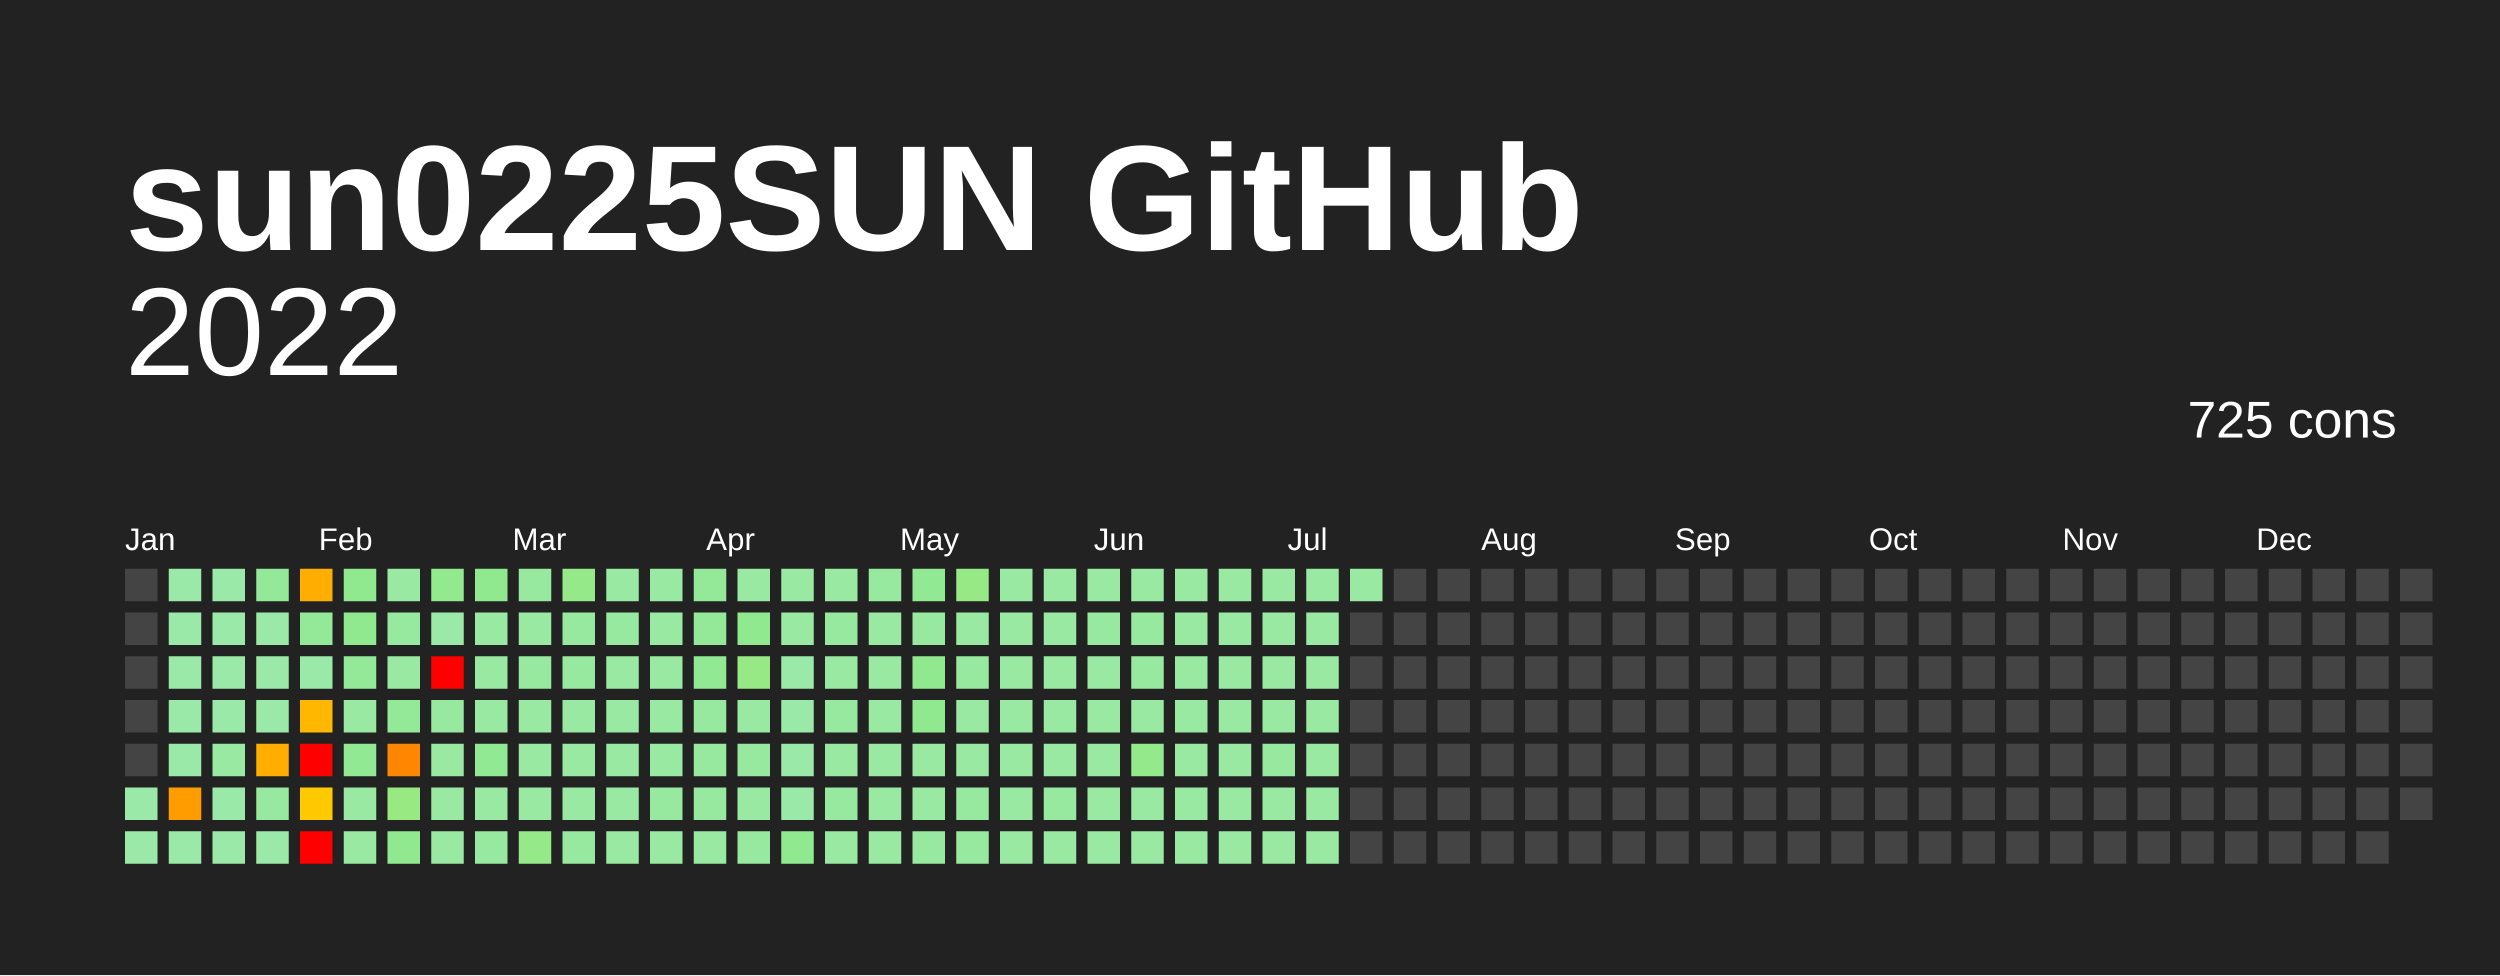
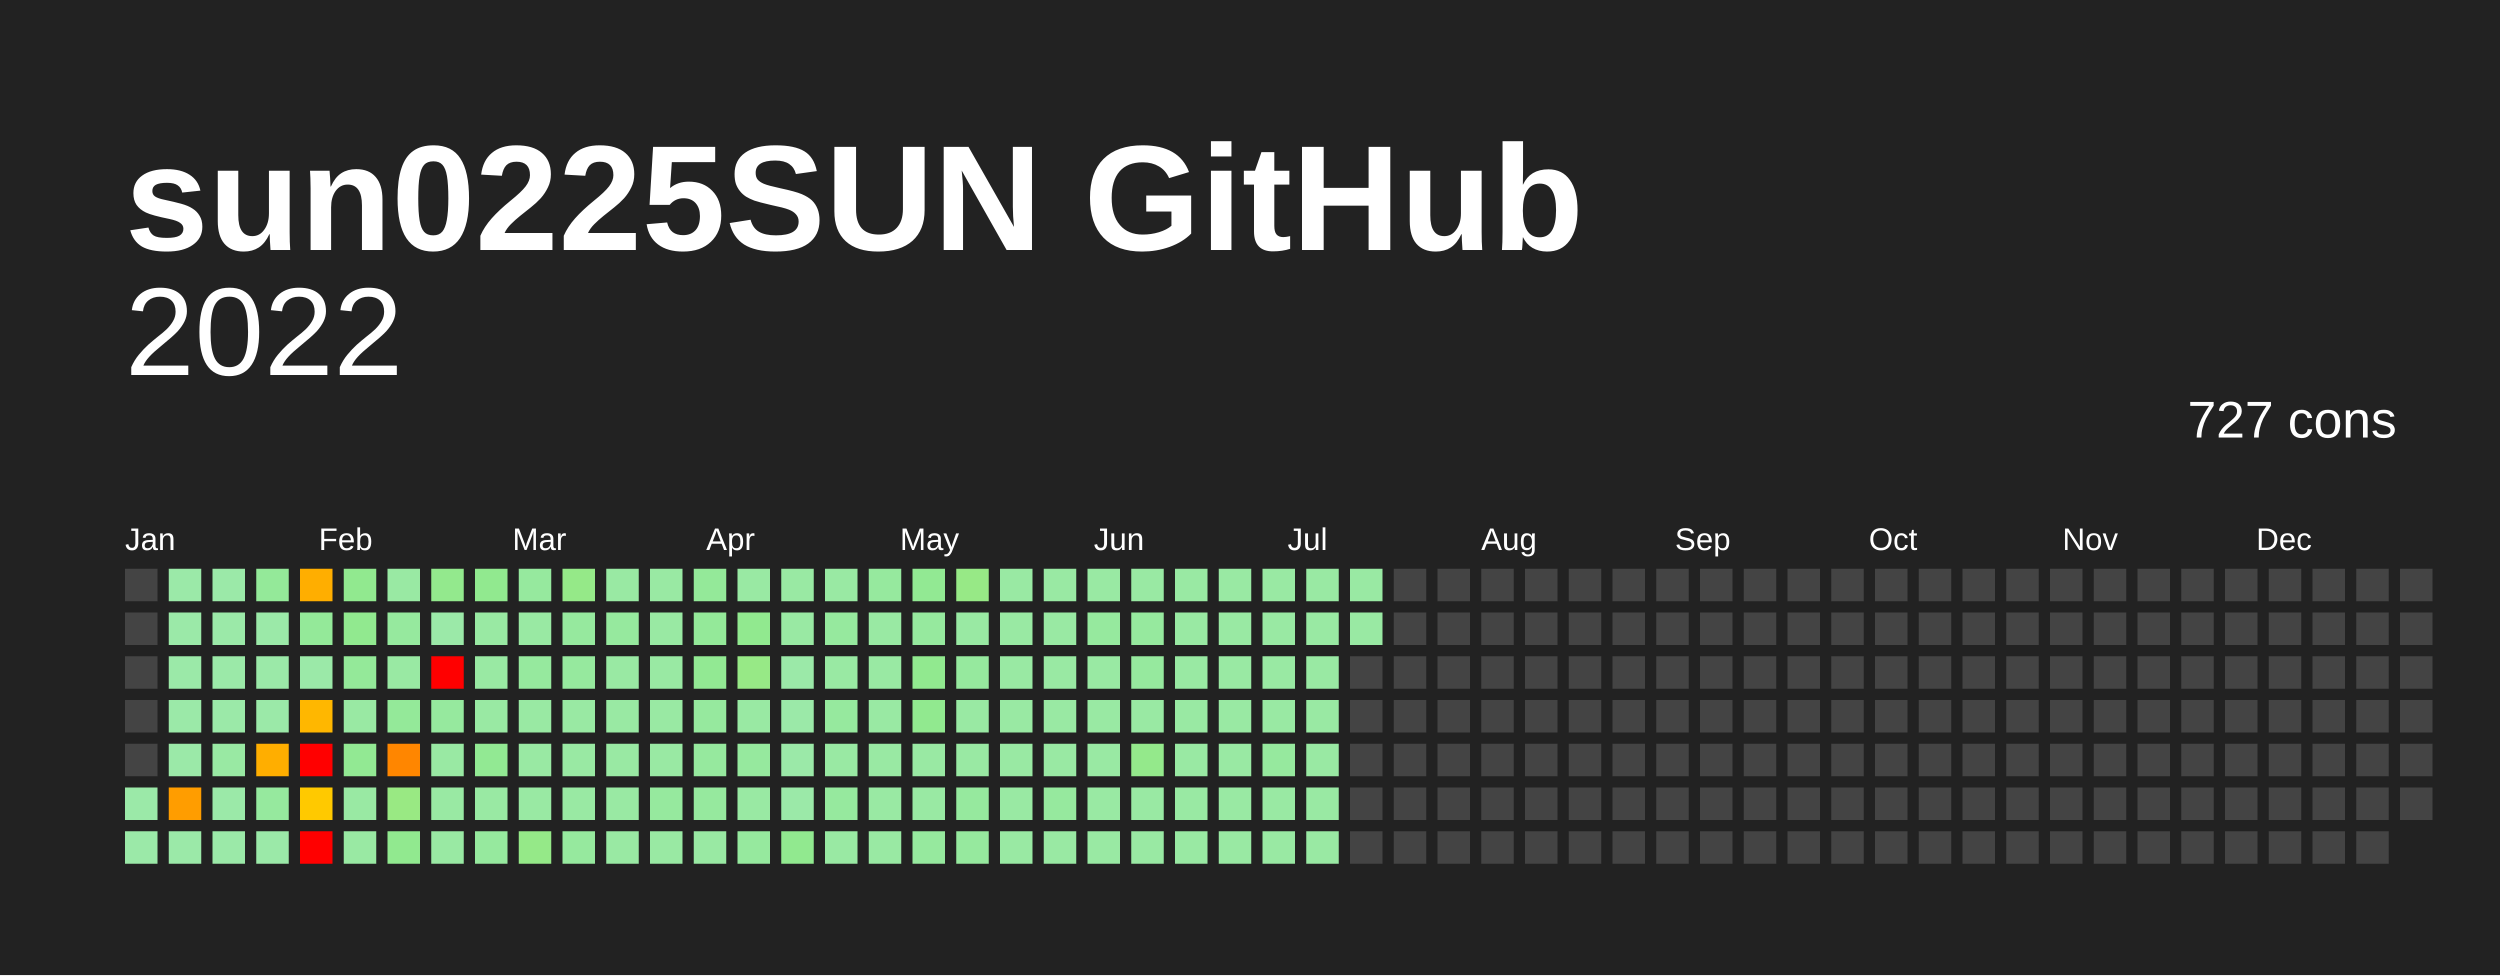
<svg xmlns="http://www.w3.org/2000/svg" baseProfile="full" height="78mm" version="1.1" viewBox="0,0,200,78" width="200mm">
  <defs />
  <rect fill="#222222" height="78" width="200" x="0" y="0" />
  <text fill="#FFFFFF" style="font-size:12px; font-family:Arial; font-weight:bold;" x="10" y="20">sun0225SUN GitHub</text>
  <text alignment-baseline="hanging" fill="#FFFFFF" style="font-size:10.0px; font-family:Arial;" x="10" y="30">2022</text>
-   <text alignment-baseline="hanging" fill="#FFFFFF" style="font-size:4.125px; font-family:Arial;" x="175" y="35">725 cons</text>
+   <text alignment-baseline="hanging" fill="#FFFFFF" style="font-size:4.125px; font-family:Arial;" x="175" y="35">727 cons</text>
  <text fill="#FFFFFF" style="font-size:2.5px; font-family:Arial" x="10.0" y="44">Jan</text>
  <text fill="#FFFFFF" style="font-size:2.5px; font-family:Arial" x="25.5" y="44">Feb</text>
  <text fill="#FFFFFF" style="font-size:2.5px; font-family:Arial" x="41.0" y="44">Mar</text>
  <text fill="#FFFFFF" style="font-size:2.5px; font-family:Arial" x="56.5" y="44">Apr</text>
  <text fill="#FFFFFF" style="font-size:2.5px; font-family:Arial" x="72.0" y="44">May</text>
  <text fill="#FFFFFF" style="font-size:2.5px; font-family:Arial" x="87.5" y="44">Jun</text>
  <text fill="#FFFFFF" style="font-size:2.5px; font-family:Arial" x="103.0" y="44">Jul</text>
  <text fill="#FFFFFF" style="font-size:2.5px; font-family:Arial" x="118.5" y="44">Aug</text>
  <text fill="#FFFFFF" style="font-size:2.5px; font-family:Arial" x="134.0" y="44">Sep</text>
  <text fill="#FFFFFF" style="font-size:2.5px; font-family:Arial" x="149.5" y="44">Oct</text>
  <text fill="#FFFFFF" style="font-size:2.5px; font-family:Arial" x="165.0" y="44">Nov</text>
  <text fill="#FFFFFF" style="font-size:2.5px; font-family:Arial" x="180.5" y="44">Dec</text>
  <rect fill="#444444" height="2.6" width="2.6" x="10.0" y="45.5" />
  <rect fill="#444444" height="2.6" width="2.6" x="10.0" y="49.0" />
  <rect fill="#444444" height="2.6" width="2.6" x="10.0" y="52.5" />
  <rect fill="#444444" height="2.6" width="2.6" x="10.0" y="56.0" />
  <rect fill="#444444" height="2.6" width="2.6" x="10.0" y="59.5" />
  <rect fill="#9be9a8" height="2.6" width="2.6" x="10.0" y="63.0" />
  <rect fill="#9be9a8" height="2.6" width="2.6" x="10.0" y="66.5" />
  <rect fill="#9be9a8" height="2.6" width="2.6" x="13.5" y="45.5" />
  <rect fill="#9be9a8" height="2.6" width="2.6" x="13.5" y="49.0" />
  <rect fill="#9be9a8" height="2.6" width="2.6" x="13.5" y="52.5" />
  <rect fill="#9be9a8" height="2.6" width="2.6" x="13.5" y="56.0" />
  <rect fill="#9be9a8" height="2.6" width="2.6" x="13.5" y="59.5" />
  <rect fill="#ff9d00" height="2.6" width="2.6" x="13.5" y="63.0" />
  <rect fill="#9be9a8" height="2.6" width="2.6" x="13.5" y="66.5" />
  <rect fill="#9be9a8" height="2.6" width="2.6" x="17.0" y="45.5" />
  <rect fill="#9be9a8" height="2.6" width="2.6" x="17.0" y="49.0" />
  <rect fill="#9be9a8" height="2.6" width="2.6" x="17.0" y="52.5" />
  <rect fill="#9be9a8" height="2.6" width="2.6" x="17.0" y="56.0" />
  <rect fill="#99e9a3" height="2.6" width="2.6" x="17.0" y="59.5" />
  <rect fill="#9be9a8" height="2.6" width="2.6" x="17.0" y="63.0" />
  <rect fill="#9be9a8" height="2.6" width="2.6" x="17.0" y="66.5" />
  <rect fill="#94e999" height="2.6" width="2.6" x="20.5" y="45.5" />
  <rect fill="#9be9a8" height="2.6" width="2.6" x="20.5" y="49.0" />
  <rect fill="#9be9a8" height="2.6" width="2.6" x="20.5" y="52.5" />
  <rect fill="#9be9a8" height="2.6" width="2.6" x="20.5" y="56.0" />
  <rect fill="#ffae00" height="2.6" width="2.6" x="20.5" y="59.5" />
  <rect fill="#96e99e" height="2.6" width="2.6" x="20.5" y="63.0" />
  <rect fill="#9be9a8" height="2.6" width="2.6" x="20.5" y="66.5" />
  <rect fill="#ffae00" height="2.6" width="2.6" x="24.0" y="45.5" />
  <rect fill="#94e999" height="2.6" width="2.6" x="24.0" y="49.0" />
  <rect fill="#9be9a8" height="2.6" width="2.6" x="24.0" y="52.5" />
  <rect fill="#ffb700" height="2.6" width="2.6" x="24.0" y="56.0" />
  <rect fill="red" height="2.6" width="2.6" x="24.0" y="59.5" />
  <rect fill="#ffc900" height="2.6" width="2.6" x="24.0" y="63.0" />
  <rect fill="red" height="2.6" width="2.6" x="24.0" y="66.5" />
  <rect fill="#91e98f" height="2.6" width="2.6" x="27.5" y="45.5" />
  <rect fill="#91e98f" height="2.6" width="2.6" x="27.5" y="49.0" />
  <rect fill="#94e999" height="2.6" width="2.6" x="27.5" y="52.5" />
  <rect fill="#99e9a3" height="2.6" width="2.6" x="27.5" y="56.0" />
  <rect fill="#92e993" height="2.6" width="2.6" x="27.5" y="59.5" />
  <rect fill="#99e9a3" height="2.6" width="2.6" x="27.5" y="63.0" />
  <rect fill="#99e9a3" height="2.6" width="2.6" x="27.5" y="66.5" />
  <rect fill="#99e9a3" height="2.6" width="2.6" x="31.0" y="45.5" />
  <rect fill="#96e99e" height="2.6" width="2.6" x="31.0" y="49.0" />
  <rect fill="#99e9a3" height="2.6" width="2.6" x="31.0" y="52.5" />
  <rect fill="#94e999" height="2.6" width="2.6" x="31.0" y="56.0" />
  <rect fill="#ff8600" height="2.6" width="2.6" x="31.0" y="59.5" />
  <rect fill="#99e983" height="2.6" width="2.6" x="31.0" y="63.0" />
  <rect fill="#91e98f" height="2.6" width="2.6" x="31.0" y="66.5" />
  <rect fill="#93e98d" height="2.6" width="2.6" x="34.5" y="45.5" />
  <rect fill="#9be9a8" height="2.6" width="2.6" x="34.5" y="49.0" />
  <rect fill="red" height="2.6" width="2.6" x="34.5" y="52.5" />
  <rect fill="#96e99e" height="2.6" width="2.6" x="34.5" y="56.0" />
  <rect fill="#99e9a3" height="2.6" width="2.6" x="34.5" y="59.5" />
  <rect fill="#99e9a3" height="2.6" width="2.6" x="34.5" y="63.0" />
  <rect fill="#99e9a3" height="2.6" width="2.6" x="34.5" y="66.5" />
  <rect fill="#91e98f" height="2.6" width="2.6" x="38.0" y="45.5" />
  <rect fill="#99e9a3" height="2.6" width="2.6" x="38.0" y="49.0" />
  <rect fill="#99e9a3" height="2.6" width="2.6" x="38.0" y="52.5" />
  <rect fill="#99e9a3" height="2.6" width="2.6" x="38.0" y="56.0" />
  <rect fill="#92e993" height="2.6" width="2.6" x="38.0" y="59.5" />
  <rect fill="#99e9a3" height="2.6" width="2.6" x="38.0" y="63.0" />
  <rect fill="#96e99e" height="2.6" width="2.6" x="38.0" y="66.5" />
  <rect fill="#96e99e" height="2.6" width="2.6" x="41.5" y="45.5" />
  <rect fill="#99e9a3" height="2.6" width="2.6" x="41.5" y="49.0" />
  <rect fill="#96e99e" height="2.6" width="2.6" x="41.5" y="52.5" />
  <rect fill="#99e9a3" height="2.6" width="2.6" x="41.5" y="56.0" />
  <rect fill="#99e9a3" height="2.6" width="2.6" x="41.5" y="59.5" />
  <rect fill="#99e9a3" height="2.6" width="2.6" x="41.5" y="63.0" />
  <rect fill="#95e988" height="2.6" width="2.6" x="41.5" y="66.5" />
  <rect fill="#95e988" height="2.6" width="2.6" x="45.0" y="45.5" />
  <rect fill="#96e99e" height="2.6" width="2.6" x="45.0" y="49.0" />
  <rect fill="#96e99e" height="2.6" width="2.6" x="45.0" y="52.5" />
  <rect fill="#99e9a3" height="2.6" width="2.6" x="45.0" y="56.0" />
  <rect fill="#99e9a3" height="2.6" width="2.6" x="45.0" y="59.5" />
  <rect fill="#99e9a3" height="2.6" width="2.6" x="45.0" y="63.0" />
  <rect fill="#96e99e" height="2.6" width="2.6" x="45.0" y="66.5" />
  <rect fill="#99e9a3" height="2.6" width="2.6" x="48.5" y="45.5" />
  <rect fill="#96e99e" height="2.6" width="2.6" x="48.5" y="49.0" />
  <rect fill="#99e9a3" height="2.6" width="2.6" x="48.5" y="52.5" />
  <rect fill="#99e9a3" height="2.6" width="2.6" x="48.5" y="56.0" />
  <rect fill="#99e9a3" height="2.6" width="2.6" x="48.5" y="59.5" />
  <rect fill="#99e9a3" height="2.6" width="2.6" x="48.5" y="63.0" />
  <rect fill="#99e9a3" height="2.6" width="2.6" x="48.5" y="66.5" />
  <rect fill="#99e9a3" height="2.6" width="2.6" x="52.0" y="45.5" />
  <rect fill="#99e9a3" height="2.6" width="2.6" x="52.0" y="49.0" />
  <rect fill="#99e9a3" height="2.6" width="2.6" x="52.0" y="52.5" />
  <rect fill="#99e9a3" height="2.6" width="2.6" x="52.0" y="56.0" />
  <rect fill="#99e9a3" height="2.6" width="2.6" x="52.0" y="59.5" />
  <rect fill="#96e99e" height="2.6" width="2.6" x="52.0" y="63.0" />
  <rect fill="#99e9a3" height="2.6" width="2.6" x="52.0" y="66.5" />
  <rect fill="#94e999" height="2.6" width="2.6" x="55.5" y="45.5" />
  <rect fill="#94e999" height="2.6" width="2.6" x="55.5" y="49.0" />
  <rect fill="#92e993" height="2.6" width="2.6" x="55.5" y="52.5" />
  <rect fill="#96e99e" height="2.6" width="2.6" x="55.5" y="56.0" />
  <rect fill="#96e99e" height="2.6" width="2.6" x="55.5" y="59.5" />
  <rect fill="#96e99e" height="2.6" width="2.6" x="55.5" y="63.0" />
  <rect fill="#99e9a3" height="2.6" width="2.6" x="55.5" y="66.5" />
  <rect fill="#99e9a3" height="2.6" width="2.6" x="59.0" y="45.5" />
  <rect fill="#91e98f" height="2.6" width="2.6" x="59.0" y="49.0" />
  <rect fill="#97e986" height="2.6" width="2.6" x="59.0" y="52.5" />
  <rect fill="#99e9a3" height="2.6" width="2.6" x="59.0" y="56.0" />
  <rect fill="#96e99e" height="2.6" width="2.6" x="59.0" y="59.5" />
  <rect fill="#99e9a3" height="2.6" width="2.6" x="59.0" y="63.0" />
  <rect fill="#96e99e" height="2.6" width="2.6" x="59.0" y="66.5" />
  <rect fill="#99e9a3" height="2.6" width="2.6" x="62.5" y="45.5" />
  <rect fill="#99e9a3" height="2.6" width="2.6" x="62.5" y="49.0" />
  <rect fill="#9be9a8" height="2.6" width="2.6" x="62.5" y="52.5" />
  <rect fill="#9be9a8" height="2.6" width="2.6" x="62.5" y="56.0" />
  <rect fill="#9be9a8" height="2.6" width="2.6" x="62.5" y="59.5" />
  <rect fill="#9be9a8" height="2.6" width="2.6" x="62.5" y="63.0" />
  <rect fill="#91e98f" height="2.6" width="2.6" x="62.5" y="66.5" />
  <rect fill="#99e9a3" height="2.6" width="2.6" x="66.0" y="45.5" />
  <rect fill="#96e99e" height="2.6" width="2.6" x="66.0" y="49.0" />
  <rect fill="#99e9a3" height="2.6" width="2.6" x="66.0" y="52.5" />
  <rect fill="#96e99e" height="2.6" width="2.6" x="66.0" y="56.0" />
  <rect fill="#99e9a3" height="2.6" width="2.6" x="66.0" y="59.5" />
  <rect fill="#96e99e" height="2.6" width="2.6" x="66.0" y="63.0" />
  <rect fill="#99e9a3" height="2.6" width="2.6" x="66.0" y="66.5" />
  <rect fill="#96e99e" height="2.6" width="2.6" x="69.5" y="45.5" />
  <rect fill="#99e9a3" height="2.6" width="2.6" x="69.5" y="49.0" />
  <rect fill="#99e9a3" height="2.6" width="2.6" x="69.5" y="52.5" />
  <rect fill="#99e9a3" height="2.6" width="2.6" x="69.5" y="56.0" />
  <rect fill="#99e9a3" height="2.6" width="2.6" x="69.5" y="59.5" />
  <rect fill="#99e9a3" height="2.6" width="2.6" x="69.5" y="63.0" />
  <rect fill="#99e9a3" height="2.6" width="2.6" x="69.5" y="66.5" />
  <rect fill="#92e993" height="2.6" width="2.6" x="73.0" y="45.5" />
  <rect fill="#96e99e" height="2.6" width="2.6" x="73.0" y="49.0" />
  <rect fill="#91e98f" height="2.6" width="2.6" x="73.0" y="52.5" />
  <rect fill="#91e98f" height="2.6" width="2.6" x="73.0" y="56.0" />
  <rect fill="#99e9a3" height="2.6" width="2.6" x="73.0" y="59.5" />
  <rect fill="#99e9a3" height="2.6" width="2.6" x="73.0" y="63.0" />
  <rect fill="#96e99e" height="2.6" width="2.6" x="73.0" y="66.5" />
  <rect fill="#97e986" height="2.6" width="2.6" x="76.5" y="45.5" />
  <rect fill="#99e9a3" height="2.6" width="2.6" x="76.5" y="49.0" />
  <rect fill="#96e99e" height="2.6" width="2.6" x="76.5" y="52.5" />
  <rect fill="#99e9a3" height="2.6" width="2.6" x="76.5" y="56.0" />
  <rect fill="#99e9a3" height="2.6" width="2.6" x="76.5" y="59.5" />
  <rect fill="#96e99e" height="2.6" width="2.6" x="76.5" y="63.0" />
  <rect fill="#96e99e" height="2.6" width="2.6" x="76.5" y="66.5" />
  <rect fill="#99e9a3" height="2.6" width="2.6" x="80.0" y="45.5" />
  <rect fill="#99e9a3" height="2.6" width="2.6" x="80.0" y="49.0" />
  <rect fill="#99e9a3" height="2.6" width="2.6" x="80.0" y="52.5" />
  <rect fill="#99e9a3" height="2.6" width="2.6" x="80.0" y="56.0" />
  <rect fill="#99e9a3" height="2.6" width="2.6" x="80.0" y="59.5" />
  <rect fill="#99e9a3" height="2.6" width="2.6" x="80.0" y="63.0" />
  <rect fill="#99e9a3" height="2.6" width="2.6" x="80.0" y="66.5" />
  <rect fill="#99e9a3" height="2.6" width="2.6" x="83.5" y="45.5" />
  <rect fill="#99e9a3" height="2.6" width="2.6" x="83.5" y="49.0" />
  <rect fill="#99e9a3" height="2.6" width="2.6" x="83.5" y="52.5" />
  <rect fill="#99e9a3" height="2.6" width="2.6" x="83.5" y="56.0" />
  <rect fill="#99e9a3" height="2.6" width="2.6" x="83.5" y="59.5" />
  <rect fill="#96e99e" height="2.6" width="2.6" x="83.5" y="63.0" />
  <rect fill="#99e9a3" height="2.6" width="2.6" x="83.5" y="66.5" />
  <rect fill="#99e9a3" height="2.6" width="2.6" x="87.0" y="45.5" />
  <rect fill="#96e99e" height="2.6" width="2.6" x="87.0" y="49.0" />
  <rect fill="#99e9a3" height="2.6" width="2.6" x="87.0" y="52.5" />
  <rect fill="#99e9a3" height="2.6" width="2.6" x="87.0" y="56.0" />
  <rect fill="#99e9a3" height="2.6" width="2.6" x="87.0" y="59.5" />
  <rect fill="#99e9a3" height="2.6" width="2.6" x="87.0" y="63.0" />
  <rect fill="#99e9a3" height="2.6" width="2.6" x="87.0" y="66.5" />
  <rect fill="#99e9a3" height="2.6" width="2.6" x="90.5" y="45.5" />
  <rect fill="#96e99e" height="2.6" width="2.6" x="90.5" y="49.0" />
  <rect fill="#96e99e" height="2.6" width="2.6" x="90.5" y="52.5" />
  <rect fill="#99e9a3" height="2.6" width="2.6" x="90.5" y="56.0" />
  <rect fill="#94e98b" height="2.6" width="2.6" x="90.5" y="59.5" />
  <rect fill="#99e9a3" height="2.6" width="2.6" x="90.5" y="63.0" />
  <rect fill="#99e9a3" height="2.6" width="2.6" x="90.5" y="66.5" />
  <rect fill="#99e9a3" height="2.6" width="2.6" x="94.0" y="45.5" />
  <rect fill="#99e9a3" height="2.6" width="2.6" x="94.0" y="49.0" />
  <rect fill="#99e9a3" height="2.6" width="2.6" x="94.0" y="52.5" />
  <rect fill="#99e9a3" height="2.6" width="2.6" x="94.0" y="56.0" />
  <rect fill="#99e9a3" height="2.6" width="2.6" x="94.0" y="59.5" />
  <rect fill="#99e9a3" height="2.6" width="2.6" x="94.0" y="63.0" />
  <rect fill="#99e9a3" height="2.6" width="2.6" x="94.0" y="66.5" />
  <rect fill="#99e9a3" height="2.6" width="2.6" x="97.5" y="45.5" />
  <rect fill="#99e9a3" height="2.6" width="2.6" x="97.5" y="49.0" />
  <rect fill="#99e9a3" height="2.6" width="2.6" x="97.5" y="52.5" />
  <rect fill="#99e9a3" height="2.6" width="2.6" x="97.5" y="56.0" />
  <rect fill="#99e9a3" height="2.6" width="2.6" x="97.5" y="59.5" />
  <rect fill="#99e9a3" height="2.6" width="2.6" x="97.5" y="63.0" />
  <rect fill="#99e9a3" height="2.6" width="2.6" x="97.5" y="66.5" />
  <rect fill="#99e9a3" height="2.6" width="2.6" x="101.0" y="45.5" />
  <rect fill="#99e9a3" height="2.6" width="2.6" x="101.0" y="49.0" />
  <rect fill="#99e9a3" height="2.6" width="2.6" x="101.0" y="52.5" />
  <rect fill="#99e9a3" height="2.6" width="2.6" x="101.0" y="56.0" />
  <rect fill="#96e99e" height="2.6" width="2.6" x="101.0" y="59.5" />
  <rect fill="#99e9a3" height="2.6" width="2.6" x="101.0" y="63.0" />
  <rect fill="#99e9a3" height="2.6" width="2.6" x="101.0" y="66.5" />
  <rect fill="#99e9a3" height="2.6" width="2.6" x="104.5" y="45.5" />
  <rect fill="#99e9a3" height="2.6" width="2.6" x="104.5" y="49.0" />
  <rect fill="#99e9a3" height="2.6" width="2.6" x="104.5" y="52.5" />
  <rect fill="#99e9a3" height="2.6" width="2.6" x="104.5" y="56.0" />
  <rect fill="#99e9a3" height="2.6" width="2.6" x="104.5" y="59.5" />
  <rect fill="#99e9a3" height="2.6" width="2.6" x="104.5" y="63.0" />
  <rect fill="#99e9a3" height="2.6" width="2.6" x="104.5" y="66.5" />
  <rect fill="#99e9a3" height="2.6" width="2.6" x="108.0" y="45.5" />
-   <rect fill="#444444" height="2.6" width="2.6" x="108.0" y="49.0" />
+   <rect fill="#99e9a3" height="2.6" width="2.6" x="108.0" y="49.0" />
  <rect fill="#444444" height="2.6" width="2.6" x="108.0" y="52.5" />
  <rect fill="#444444" height="2.6" width="2.6" x="108.0" y="56.0" />
  <rect fill="#444444" height="2.6" width="2.6" x="108.0" y="59.5" />
  <rect fill="#444444" height="2.6" width="2.6" x="108.0" y="63.0" />
  <rect fill="#444444" height="2.6" width="2.6" x="108.0" y="66.5" />
  <rect fill="#444444" height="2.6" width="2.6" x="111.5" y="45.5" />
  <rect fill="#444444" height="2.6" width="2.6" x="111.5" y="49.0" />
  <rect fill="#444444" height="2.6" width="2.6" x="111.5" y="52.5" />
  <rect fill="#444444" height="2.6" width="2.6" x="111.5" y="56.0" />
  <rect fill="#444444" height="2.6" width="2.6" x="111.5" y="59.5" />
  <rect fill="#444444" height="2.6" width="2.6" x="111.5" y="63.0" />
  <rect fill="#444444" height="2.6" width="2.6" x="111.5" y="66.5" />
  <rect fill="#444444" height="2.6" width="2.6" x="115.0" y="45.5" />
  <rect fill="#444444" height="2.6" width="2.6" x="115.0" y="49.0" />
  <rect fill="#444444" height="2.6" width="2.6" x="115.0" y="52.5" />
  <rect fill="#444444" height="2.6" width="2.6" x="115.0" y="56.0" />
  <rect fill="#444444" height="2.6" width="2.6" x="115.0" y="59.5" />
  <rect fill="#444444" height="2.6" width="2.6" x="115.0" y="63.0" />
  <rect fill="#444444" height="2.6" width="2.6" x="115.0" y="66.5" />
  <rect fill="#444444" height="2.6" width="2.6" x="118.5" y="45.5" />
  <rect fill="#444444" height="2.6" width="2.6" x="118.5" y="49.0" />
  <rect fill="#444444" height="2.6" width="2.6" x="118.5" y="52.5" />
  <rect fill="#444444" height="2.6" width="2.6" x="118.5" y="56.0" />
  <rect fill="#444444" height="2.6" width="2.6" x="118.5" y="59.5" />
  <rect fill="#444444" height="2.6" width="2.6" x="118.5" y="63.0" />
  <rect fill="#444444" height="2.6" width="2.6" x="118.5" y="66.5" />
  <rect fill="#444444" height="2.6" width="2.6" x="122.0" y="45.5" />
  <rect fill="#444444" height="2.6" width="2.6" x="122.0" y="49.0" />
  <rect fill="#444444" height="2.6" width="2.6" x="122.0" y="52.5" />
  <rect fill="#444444" height="2.6" width="2.6" x="122.0" y="56.0" />
  <rect fill="#444444" height="2.6" width="2.6" x="122.0" y="59.5" />
  <rect fill="#444444" height="2.6" width="2.6" x="122.0" y="63.0" />
  <rect fill="#444444" height="2.6" width="2.6" x="122.0" y="66.5" />
  <rect fill="#444444" height="2.6" width="2.6" x="125.5" y="45.5" />
  <rect fill="#444444" height="2.6" width="2.6" x="125.5" y="49.0" />
  <rect fill="#444444" height="2.6" width="2.6" x="125.5" y="52.5" />
  <rect fill="#444444" height="2.6" width="2.6" x="125.5" y="56.0" />
  <rect fill="#444444" height="2.6" width="2.6" x="125.5" y="59.5" />
  <rect fill="#444444" height="2.6" width="2.6" x="125.5" y="63.0" />
  <rect fill="#444444" height="2.6" width="2.6" x="125.5" y="66.5" />
  <rect fill="#444444" height="2.6" width="2.6" x="129.0" y="45.5" />
  <rect fill="#444444" height="2.6" width="2.6" x="129.0" y="49.0" />
  <rect fill="#444444" height="2.6" width="2.6" x="129.0" y="52.5" />
  <rect fill="#444444" height="2.6" width="2.6" x="129.0" y="56.0" />
  <rect fill="#444444" height="2.6" width="2.6" x="129.0" y="59.5" />
  <rect fill="#444444" height="2.6" width="2.6" x="129.0" y="63.0" />
  <rect fill="#444444" height="2.6" width="2.6" x="129.0" y="66.5" />
  <rect fill="#444444" height="2.6" width="2.6" x="132.5" y="45.5" />
  <rect fill="#444444" height="2.6" width="2.6" x="132.5" y="49.0" />
  <rect fill="#444444" height="2.6" width="2.6" x="132.5" y="52.5" />
  <rect fill="#444444" height="2.6" width="2.6" x="132.5" y="56.0" />
  <rect fill="#444444" height="2.6" width="2.6" x="132.5" y="59.5" />
  <rect fill="#444444" height="2.6" width="2.6" x="132.5" y="63.0" />
  <rect fill="#444444" height="2.6" width="2.6" x="132.5" y="66.5" />
  <rect fill="#444444" height="2.6" width="2.6" x="136.0" y="45.5" />
  <rect fill="#444444" height="2.6" width="2.6" x="136.0" y="49.0" />
  <rect fill="#444444" height="2.6" width="2.6" x="136.0" y="52.5" />
  <rect fill="#444444" height="2.6" width="2.6" x="136.0" y="56.0" />
  <rect fill="#444444" height="2.6" width="2.6" x="136.0" y="59.5" />
  <rect fill="#444444" height="2.6" width="2.6" x="136.0" y="63.0" />
  <rect fill="#444444" height="2.6" width="2.6" x="136.0" y="66.5" />
  <rect fill="#444444" height="2.6" width="2.6" x="139.5" y="45.5" />
  <rect fill="#444444" height="2.6" width="2.6" x="139.5" y="49.0" />
  <rect fill="#444444" height="2.6" width="2.6" x="139.5" y="52.5" />
  <rect fill="#444444" height="2.6" width="2.6" x="139.5" y="56.0" />
  <rect fill="#444444" height="2.6" width="2.6" x="139.5" y="59.5" />
  <rect fill="#444444" height="2.6" width="2.6" x="139.5" y="63.0" />
  <rect fill="#444444" height="2.6" width="2.6" x="139.5" y="66.5" />
  <rect fill="#444444" height="2.6" width="2.6" x="143.0" y="45.5" />
  <rect fill="#444444" height="2.6" width="2.6" x="143.0" y="49.0" />
  <rect fill="#444444" height="2.6" width="2.6" x="143.0" y="52.5" />
  <rect fill="#444444" height="2.6" width="2.6" x="143.0" y="56.0" />
  <rect fill="#444444" height="2.6" width="2.6" x="143.0" y="59.5" />
  <rect fill="#444444" height="2.6" width="2.6" x="143.0" y="63.0" />
  <rect fill="#444444" height="2.6" width="2.6" x="143.0" y="66.5" />
  <rect fill="#444444" height="2.6" width="2.6" x="146.5" y="45.5" />
  <rect fill="#444444" height="2.6" width="2.6" x="146.5" y="49.0" />
  <rect fill="#444444" height="2.6" width="2.6" x="146.5" y="52.5" />
  <rect fill="#444444" height="2.6" width="2.6" x="146.5" y="56.0" />
  <rect fill="#444444" height="2.6" width="2.6" x="146.5" y="59.5" />
  <rect fill="#444444" height="2.6" width="2.6" x="146.5" y="63.0" />
  <rect fill="#444444" height="2.6" width="2.6" x="146.5" y="66.5" />
  <rect fill="#444444" height="2.6" width="2.6" x="150.0" y="45.5" />
  <rect fill="#444444" height="2.6" width="2.6" x="150.0" y="49.0" />
  <rect fill="#444444" height="2.6" width="2.6" x="150.0" y="52.5" />
  <rect fill="#444444" height="2.6" width="2.6" x="150.0" y="56.0" />
  <rect fill="#444444" height="2.6" width="2.6" x="150.0" y="59.5" />
  <rect fill="#444444" height="2.6" width="2.6" x="150.0" y="63.0" />
  <rect fill="#444444" height="2.6" width="2.6" x="150.0" y="66.5" />
  <rect fill="#444444" height="2.6" width="2.6" x="153.5" y="45.5" />
  <rect fill="#444444" height="2.6" width="2.6" x="153.5" y="49.0" />
  <rect fill="#444444" height="2.6" width="2.6" x="153.5" y="52.5" />
  <rect fill="#444444" height="2.6" width="2.6" x="153.5" y="56.0" />
  <rect fill="#444444" height="2.6" width="2.6" x="153.5" y="59.5" />
  <rect fill="#444444" height="2.6" width="2.6" x="153.5" y="63.0" />
  <rect fill="#444444" height="2.6" width="2.6" x="153.5" y="66.5" />
  <rect fill="#444444" height="2.6" width="2.6" x="157.0" y="45.5" />
  <rect fill="#444444" height="2.6" width="2.6" x="157.0" y="49.0" />
  <rect fill="#444444" height="2.6" width="2.6" x="157.0" y="52.5" />
  <rect fill="#444444" height="2.6" width="2.6" x="157.0" y="56.0" />
  <rect fill="#444444" height="2.6" width="2.6" x="157.0" y="59.5" />
  <rect fill="#444444" height="2.6" width="2.6" x="157.0" y="63.0" />
  <rect fill="#444444" height="2.6" width="2.6" x="157.0" y="66.5" />
  <rect fill="#444444" height="2.6" width="2.6" x="160.5" y="45.5" />
  <rect fill="#444444" height="2.6" width="2.6" x="160.5" y="49.0" />
  <rect fill="#444444" height="2.6" width="2.6" x="160.5" y="52.5" />
  <rect fill="#444444" height="2.6" width="2.6" x="160.5" y="56.0" />
  <rect fill="#444444" height="2.6" width="2.6" x="160.5" y="59.5" />
  <rect fill="#444444" height="2.6" width="2.6" x="160.5" y="63.0" />
  <rect fill="#444444" height="2.6" width="2.6" x="160.5" y="66.5" />
  <rect fill="#444444" height="2.6" width="2.6" x="164.0" y="45.5" />
  <rect fill="#444444" height="2.6" width="2.6" x="164.0" y="49.0" />
  <rect fill="#444444" height="2.6" width="2.6" x="164.0" y="52.5" />
  <rect fill="#444444" height="2.6" width="2.6" x="164.0" y="56.0" />
  <rect fill="#444444" height="2.6" width="2.6" x="164.0" y="59.5" />
  <rect fill="#444444" height="2.6" width="2.6" x="164.0" y="63.0" />
  <rect fill="#444444" height="2.6" width="2.6" x="164.0" y="66.5" />
  <rect fill="#444444" height="2.6" width="2.6" x="167.5" y="45.5" />
  <rect fill="#444444" height="2.6" width="2.6" x="167.5" y="49.0" />
  <rect fill="#444444" height="2.6" width="2.6" x="167.5" y="52.5" />
  <rect fill="#444444" height="2.6" width="2.6" x="167.5" y="56.0" />
  <rect fill="#444444" height="2.6" width="2.6" x="167.5" y="59.5" />
  <rect fill="#444444" height="2.6" width="2.6" x="167.5" y="63.0" />
  <rect fill="#444444" height="2.6" width="2.6" x="167.5" y="66.5" />
  <rect fill="#444444" height="2.6" width="2.6" x="171.0" y="45.5" />
  <rect fill="#444444" height="2.6" width="2.6" x="171.0" y="49.0" />
  <rect fill="#444444" height="2.6" width="2.6" x="171.0" y="52.5" />
  <rect fill="#444444" height="2.6" width="2.6" x="171.0" y="56.0" />
  <rect fill="#444444" height="2.6" width="2.6" x="171.0" y="59.5" />
  <rect fill="#444444" height="2.6" width="2.6" x="171.0" y="63.0" />
  <rect fill="#444444" height="2.6" width="2.6" x="171.0" y="66.5" />
  <rect fill="#444444" height="2.6" width="2.6" x="174.5" y="45.5" />
  <rect fill="#444444" height="2.6" width="2.6" x="174.5" y="49.0" />
  <rect fill="#444444" height="2.6" width="2.6" x="174.5" y="52.5" />
  <rect fill="#444444" height="2.6" width="2.6" x="174.5" y="56.0" />
  <rect fill="#444444" height="2.6" width="2.6" x="174.5" y="59.5" />
  <rect fill="#444444" height="2.6" width="2.6" x="174.5" y="63.0" />
  <rect fill="#444444" height="2.6" width="2.6" x="174.5" y="66.5" />
  <rect fill="#444444" height="2.6" width="2.6" x="178.0" y="45.5" />
  <rect fill="#444444" height="2.6" width="2.6" x="178.0" y="49.0" />
  <rect fill="#444444" height="2.6" width="2.6" x="178.0" y="52.5" />
  <rect fill="#444444" height="2.6" width="2.6" x="178.0" y="56.0" />
  <rect fill="#444444" height="2.6" width="2.6" x="178.0" y="59.5" />
  <rect fill="#444444" height="2.6" width="2.6" x="178.0" y="63.0" />
  <rect fill="#444444" height="2.6" width="2.6" x="178.0" y="66.5" />
  <rect fill="#444444" height="2.6" width="2.6" x="181.5" y="45.5" />
  <rect fill="#444444" height="2.6" width="2.6" x="181.5" y="49.0" />
  <rect fill="#444444" height="2.6" width="2.6" x="181.5" y="52.5" />
  <rect fill="#444444" height="2.6" width="2.6" x="181.5" y="56.0" />
  <rect fill="#444444" height="2.6" width="2.6" x="181.5" y="59.5" />
  <rect fill="#444444" height="2.6" width="2.6" x="181.5" y="63.0" />
  <rect fill="#444444" height="2.6" width="2.6" x="181.5" y="66.5" />
  <rect fill="#444444" height="2.6" width="2.6" x="185.0" y="45.5" />
  <rect fill="#444444" height="2.6" width="2.6" x="185.0" y="49.0" />
  <rect fill="#444444" height="2.6" width="2.6" x="185.0" y="52.5" />
  <rect fill="#444444" height="2.6" width="2.6" x="185.0" y="56.0" />
  <rect fill="#444444" height="2.6" width="2.6" x="185.0" y="59.5" />
  <rect fill="#444444" height="2.6" width="2.6" x="185.0" y="63.0" />
  <rect fill="#444444" height="2.6" width="2.6" x="185.0" y="66.5" />
  <rect fill="#444444" height="2.6" width="2.6" x="188.5" y="45.5" />
  <rect fill="#444444" height="2.6" width="2.6" x="188.5" y="49.0" />
  <rect fill="#444444" height="2.6" width="2.6" x="188.5" y="52.5" />
  <rect fill="#444444" height="2.6" width="2.6" x="188.5" y="56.0" />
  <rect fill="#444444" height="2.6" width="2.6" x="188.5" y="59.5" />
  <rect fill="#444444" height="2.6" width="2.6" x="188.5" y="63.0" />
  <rect fill="#444444" height="2.6" width="2.6" x="188.5" y="66.5" />
  <rect fill="#444444" height="2.6" width="2.6" x="192.0" y="45.5" />
  <rect fill="#444444" height="2.6" width="2.6" x="192.0" y="49.0" />
  <rect fill="#444444" height="2.6" width="2.6" x="192.0" y="52.5" />
  <rect fill="#444444" height="2.6" width="2.6" x="192.0" y="56.0" />
  <rect fill="#444444" height="2.6" width="2.6" x="192.0" y="59.5" />
  <rect fill="#444444" height="2.6" width="2.6" x="192.0" y="63.0" />
</svg>
